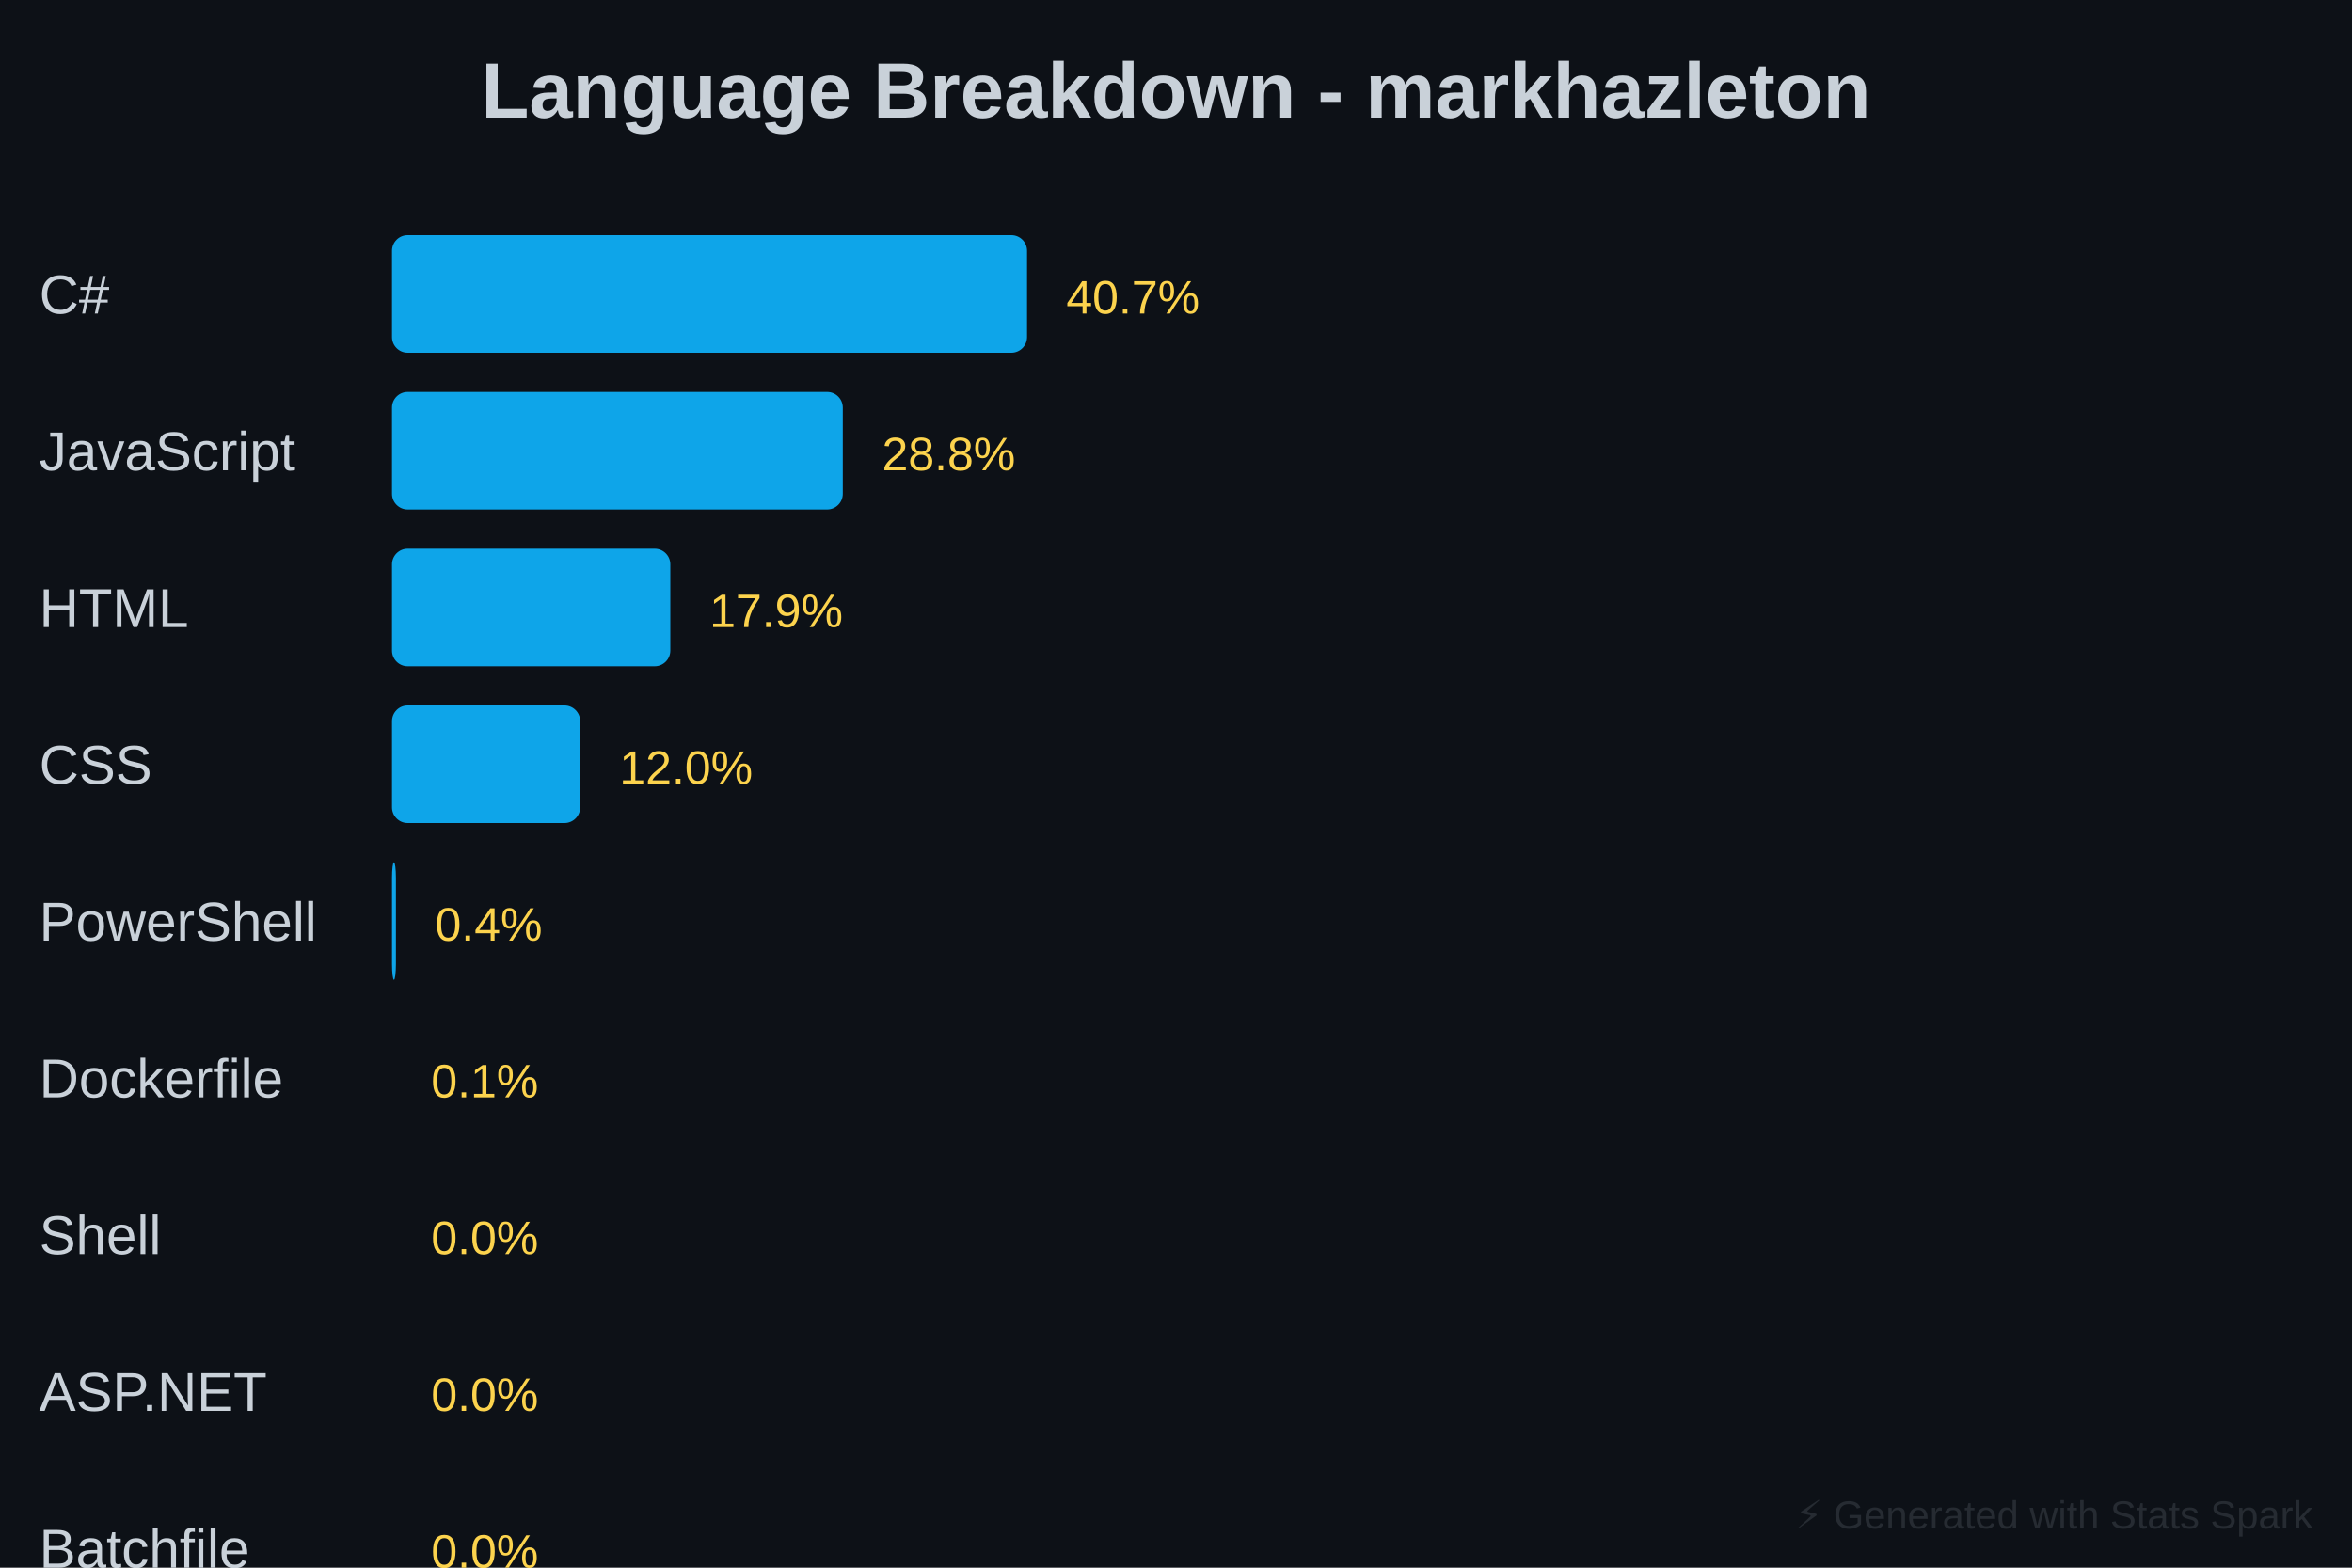
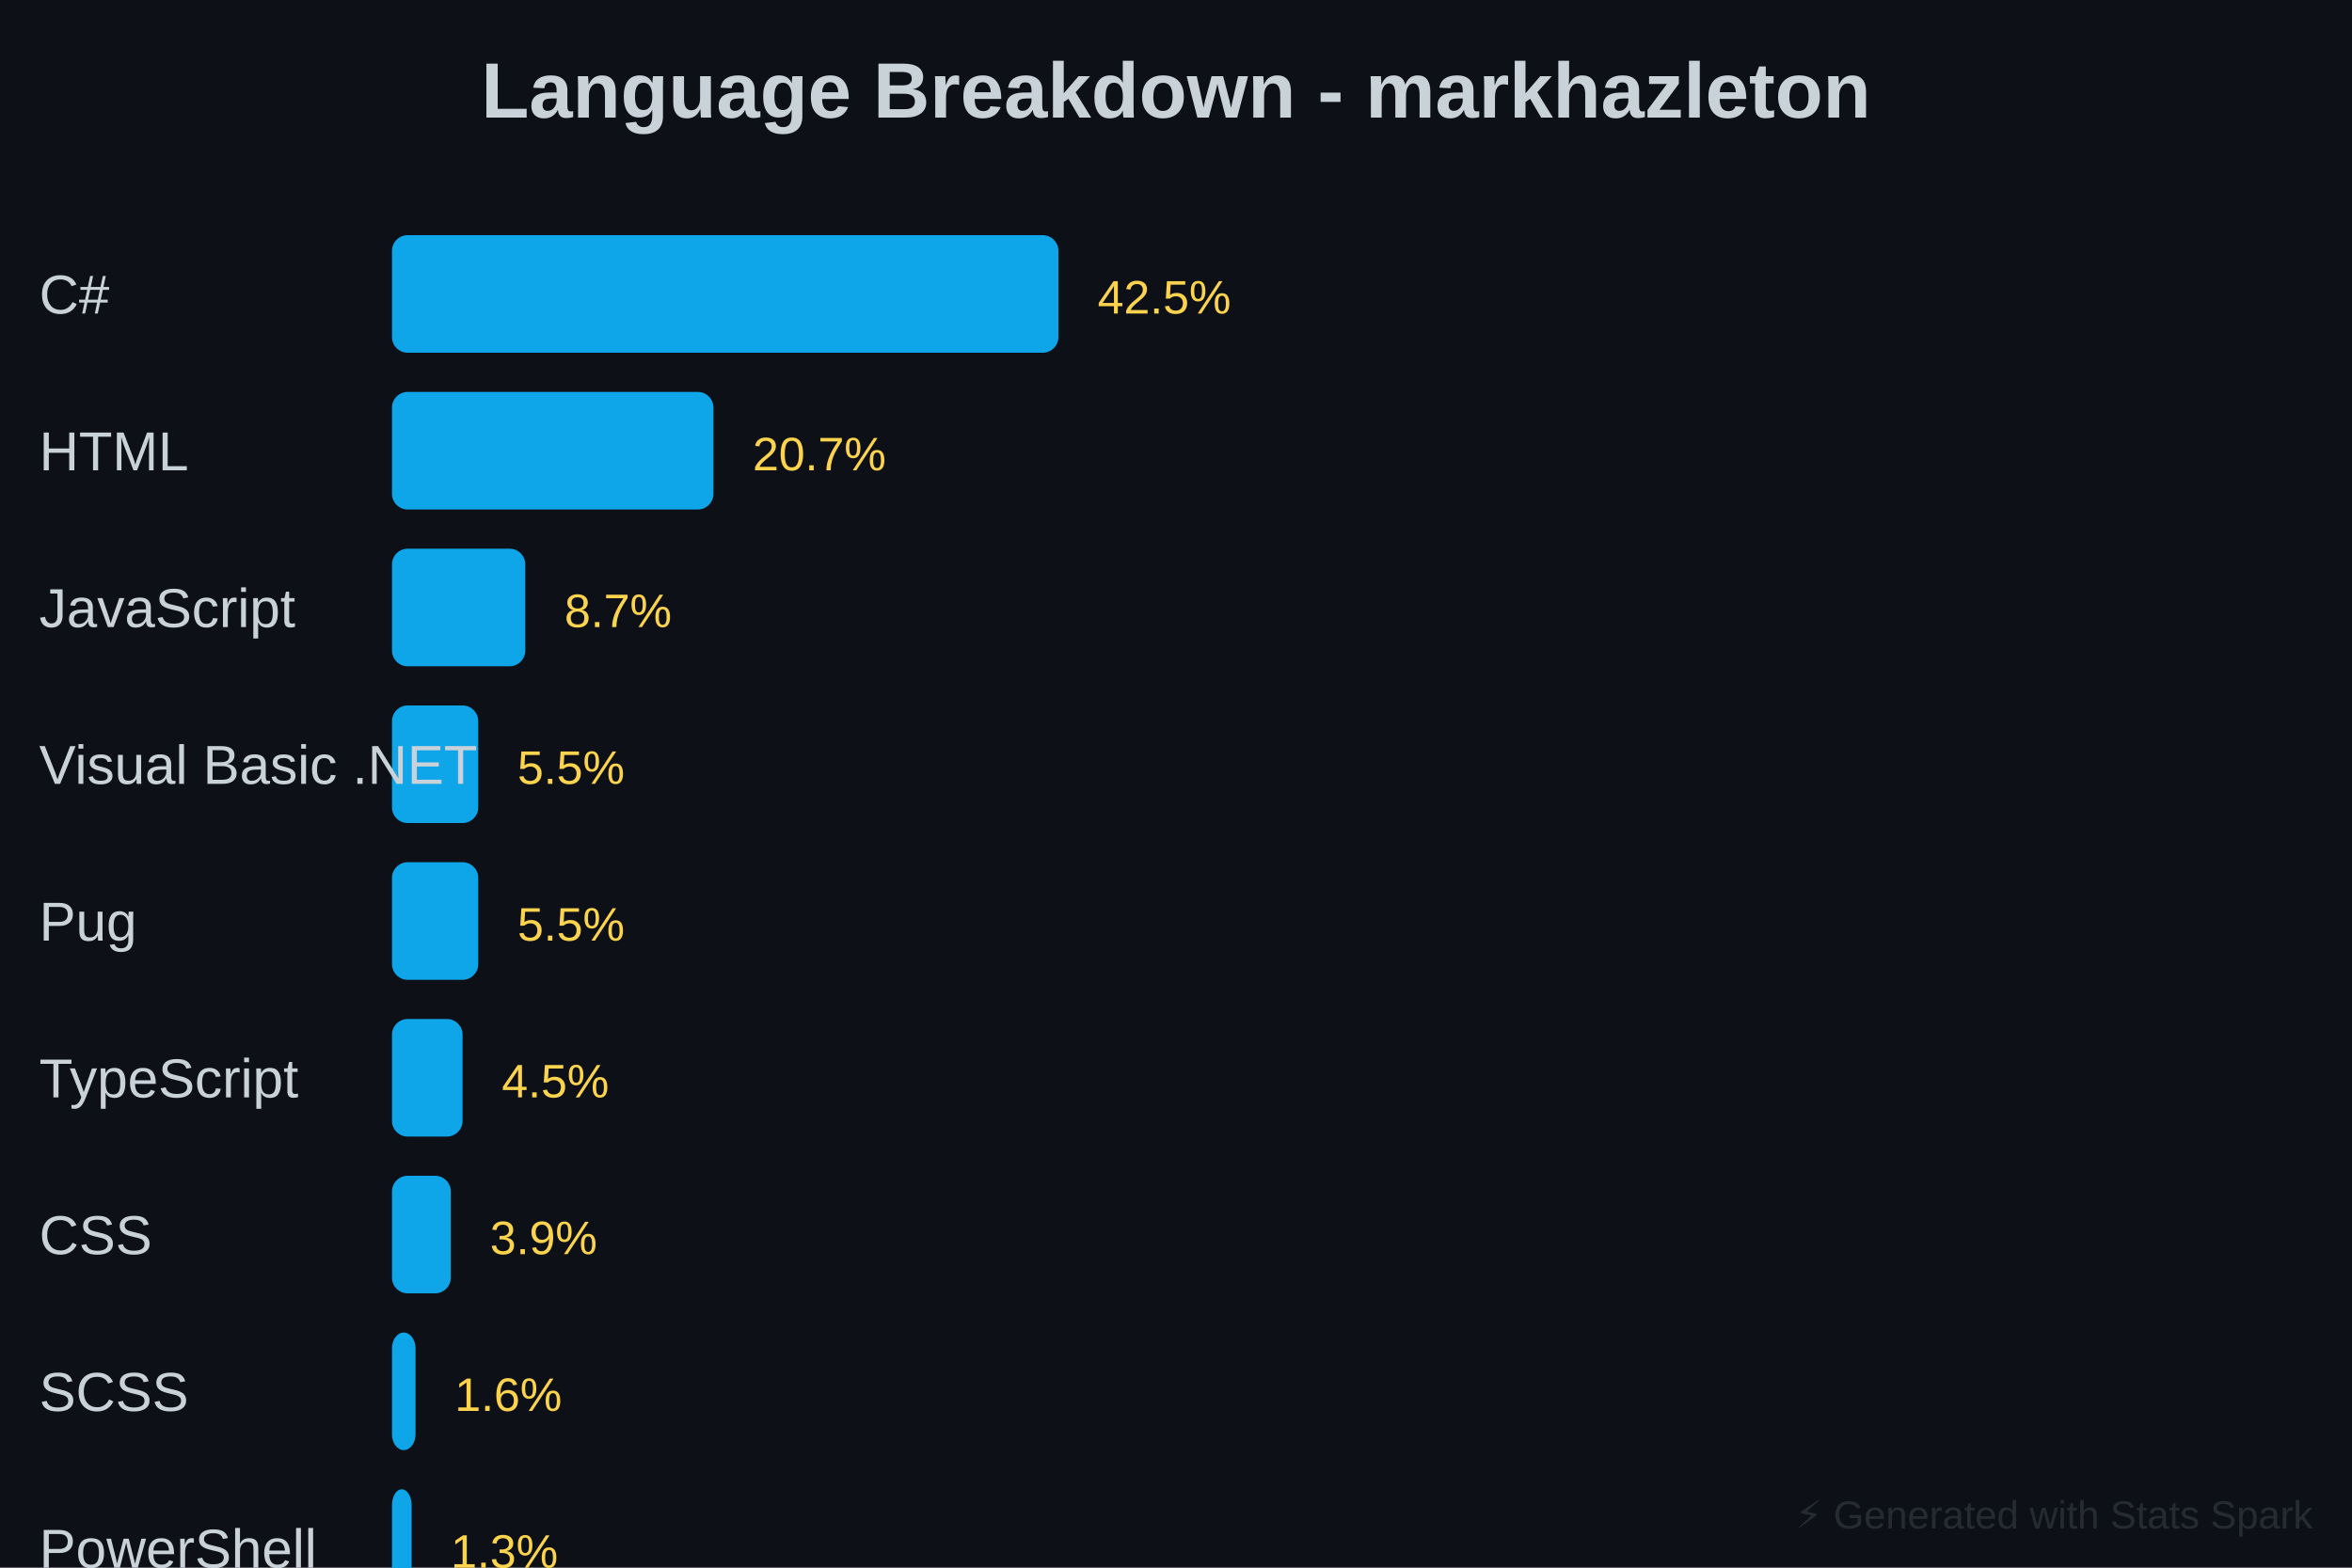
<svg xmlns="http://www.w3.org/2000/svg" baseProfile="full" height="400" version="1.1" width="600">
  <defs />
  <rect fill="#0D1117" height="400" width="600" x="0" y="0" />
  <text fill="#C9D1D9" font-family="Arial, sans-serif" font-size="20px" font-weight="bold" text-anchor="middle" x="300" y="30">Language Breakdown - markhazleton</text>
-   <rect fill="#0EA5E9" height="30" rx="4" width="162" x="100" y="60" />
+   <rect fill="#0EA5E9" height="30" rx="4" width="170" x="100" y="60" />
  <text fill="#C9D1D9" font-family="Arial, sans-serif" font-size="14px" x="10" y="80">C#</text>
-   <text fill="#FCD34D" font-family="Arial, sans-serif" font-size="12px" x="272" y="80">40.7%</text>
-   <rect fill="#0EA5E9" height="30" rx="4" width="115" x="100" y="100" />
-   <text fill="#C9D1D9" font-family="Arial, sans-serif" font-size="14px" x="10" y="120">JavaScript</text>
-   <text fill="#FCD34D" font-family="Arial, sans-serif" font-size="12px" x="225" y="120">28.8%</text>
-   <rect fill="#0EA5E9" height="30" rx="4" width="71" x="100" y="140" />
-   <text fill="#C9D1D9" font-family="Arial, sans-serif" font-size="14px" x="10" y="160">HTML</text>
-   <text fill="#FCD34D" font-family="Arial, sans-serif" font-size="12px" x="181" y="160">17.9%</text>
-   <rect fill="#0EA5E9" height="30" rx="4" width="48" x="100" y="180" />
-   <text fill="#C9D1D9" font-family="Arial, sans-serif" font-size="14px" x="10" y="200">CSS</text>
-   <text fill="#FCD34D" font-family="Arial, sans-serif" font-size="12px" x="158" y="200">12.0%</text>
-   <rect fill="#0EA5E9" height="30" rx="4" width="1" x="100" y="220" />
-   <text fill="#C9D1D9" font-family="Arial, sans-serif" font-size="14px" x="10" y="240">PowerShell</text>
-   <text fill="#FCD34D" font-family="Arial, sans-serif" font-size="12px" x="111" y="240">0.4%</text>
-   <rect fill="#0EA5E9" height="30" rx="4" width="0" x="100" y="260" />
-   <text fill="#C9D1D9" font-family="Arial, sans-serif" font-size="14px" x="10" y="280">Dockerfile</text>
-   <text fill="#FCD34D" font-family="Arial, sans-serif" font-size="12px" x="110" y="280">0.1%</text>
-   <rect fill="#0EA5E9" height="30" rx="4" width="0" x="100" y="300" />
-   <text fill="#C9D1D9" font-family="Arial, sans-serif" font-size="14px" x="10" y="320">Shell</text>
-   <text fill="#FCD34D" font-family="Arial, sans-serif" font-size="12px" x="110" y="320">0.0%</text>
-   <rect fill="#0EA5E9" height="30" rx="4" width="0" x="100" y="340" />
-   <text fill="#C9D1D9" font-family="Arial, sans-serif" font-size="14px" x="10" y="360">ASP.NET</text>
-   <text fill="#FCD34D" font-family="Arial, sans-serif" font-size="12px" x="110" y="360">0.0%</text>
-   <rect fill="#0EA5E9" height="30" rx="4" width="0" x="100" y="380" />
-   <text fill="#C9D1D9" font-family="Arial, sans-serif" font-size="14px" x="10" y="400">Batchfile</text>
-   <text fill="#FCD34D" font-family="Arial, sans-serif" font-size="12px" x="110" y="400">0.0%</text>
-   <rect fill="#0EA5E9" height="30" rx="4" width="0" x="100" y="420" />
-   <text fill="#C9D1D9" font-family="Arial, sans-serif" font-size="14px" x="10" y="440">SCSS</text>
-   <text fill="#FCD34D" font-family="Arial, sans-serif" font-size="12px" x="110" y="440">0.0%</text>
+   <text fill="#FCD34D" font-family="Arial, sans-serif" font-size="12px" x="280" y="80">42.5%</text>
+   <rect fill="#0EA5E9" height="30" rx="4" width="82" x="100" y="100" />
+   <text fill="#C9D1D9" font-family="Arial, sans-serif" font-size="14px" x="10" y="120">HTML</text>
+   <text fill="#FCD34D" font-family="Arial, sans-serif" font-size="12px" x="192" y="120">20.7%</text>
+   <rect fill="#0EA5E9" height="30" rx="4" width="34" x="100" y="140" />
+   <text fill="#C9D1D9" font-family="Arial, sans-serif" font-size="14px" x="10" y="160">JavaScript</text>
+   <text fill="#FCD34D" font-family="Arial, sans-serif" font-size="12px" x="144" y="160">8.7%</text>
+   <rect fill="#0EA5E9" height="30" rx="4" width="22" x="100" y="180" />
+   <text fill="#C9D1D9" font-family="Arial, sans-serif" font-size="14px" x="10" y="200">Visual Basic .NET</text>
+   <text fill="#FCD34D" font-family="Arial, sans-serif" font-size="12px" x="132" y="200">5.5%</text>
+   <rect fill="#0EA5E9" height="30" rx="4" width="22" x="100" y="220" />
+   <text fill="#C9D1D9" font-family="Arial, sans-serif" font-size="14px" x="10" y="240">Pug</text>
+   <text fill="#FCD34D" font-family="Arial, sans-serif" font-size="12px" x="132" y="240">5.5%</text>
+   <rect fill="#0EA5E9" height="30" rx="4" width="18" x="100" y="260" />
+   <text fill="#C9D1D9" font-family="Arial, sans-serif" font-size="14px" x="10" y="280">TypeScript</text>
+   <text fill="#FCD34D" font-family="Arial, sans-serif" font-size="12px" x="128" y="280">4.5%</text>
+   <rect fill="#0EA5E9" height="30" rx="4" width="15" x="100" y="300" />
+   <text fill="#C9D1D9" font-family="Arial, sans-serif" font-size="14px" x="10" y="320">CSS</text>
+   <text fill="#FCD34D" font-family="Arial, sans-serif" font-size="12px" x="125" y="320">3.9%</text>
+   <rect fill="#0EA5E9" height="30" rx="4" width="6" x="100" y="340" />
+   <text fill="#C9D1D9" font-family="Arial, sans-serif" font-size="14px" x="10" y="360">SCSS</text>
+   <text fill="#FCD34D" font-family="Arial, sans-serif" font-size="12px" x="116" y="360">1.6%</text>
+   <rect fill="#0EA5E9" height="30" rx="4" width="5" x="100" y="380" />
+   <text fill="#C9D1D9" font-family="Arial, sans-serif" font-size="14px" x="10" y="400">PowerShell</text>
+   <text fill="#FCD34D" font-family="Arial, sans-serif" font-size="12px" x="115" y="400">1.3%</text>
+   <rect fill="#0EA5E9" height="30" rx="4" width="22" x="100" y="420" />
+   <text fill="#C9D1D9" font-family="Arial, sans-serif" font-size="14px" x="10" y="440">Other</text>
+   <text fill="#FCD34D" font-family="Arial, sans-serif" font-size="12px" x="132" y="440">5.5%</text>
  <text fill="#30363D" font-family="Arial, sans-serif" font-size="10px" opacity="0.7" text-anchor="end" x="590" y="390">⚡ Generated with Stats Spark</text>
</svg>
